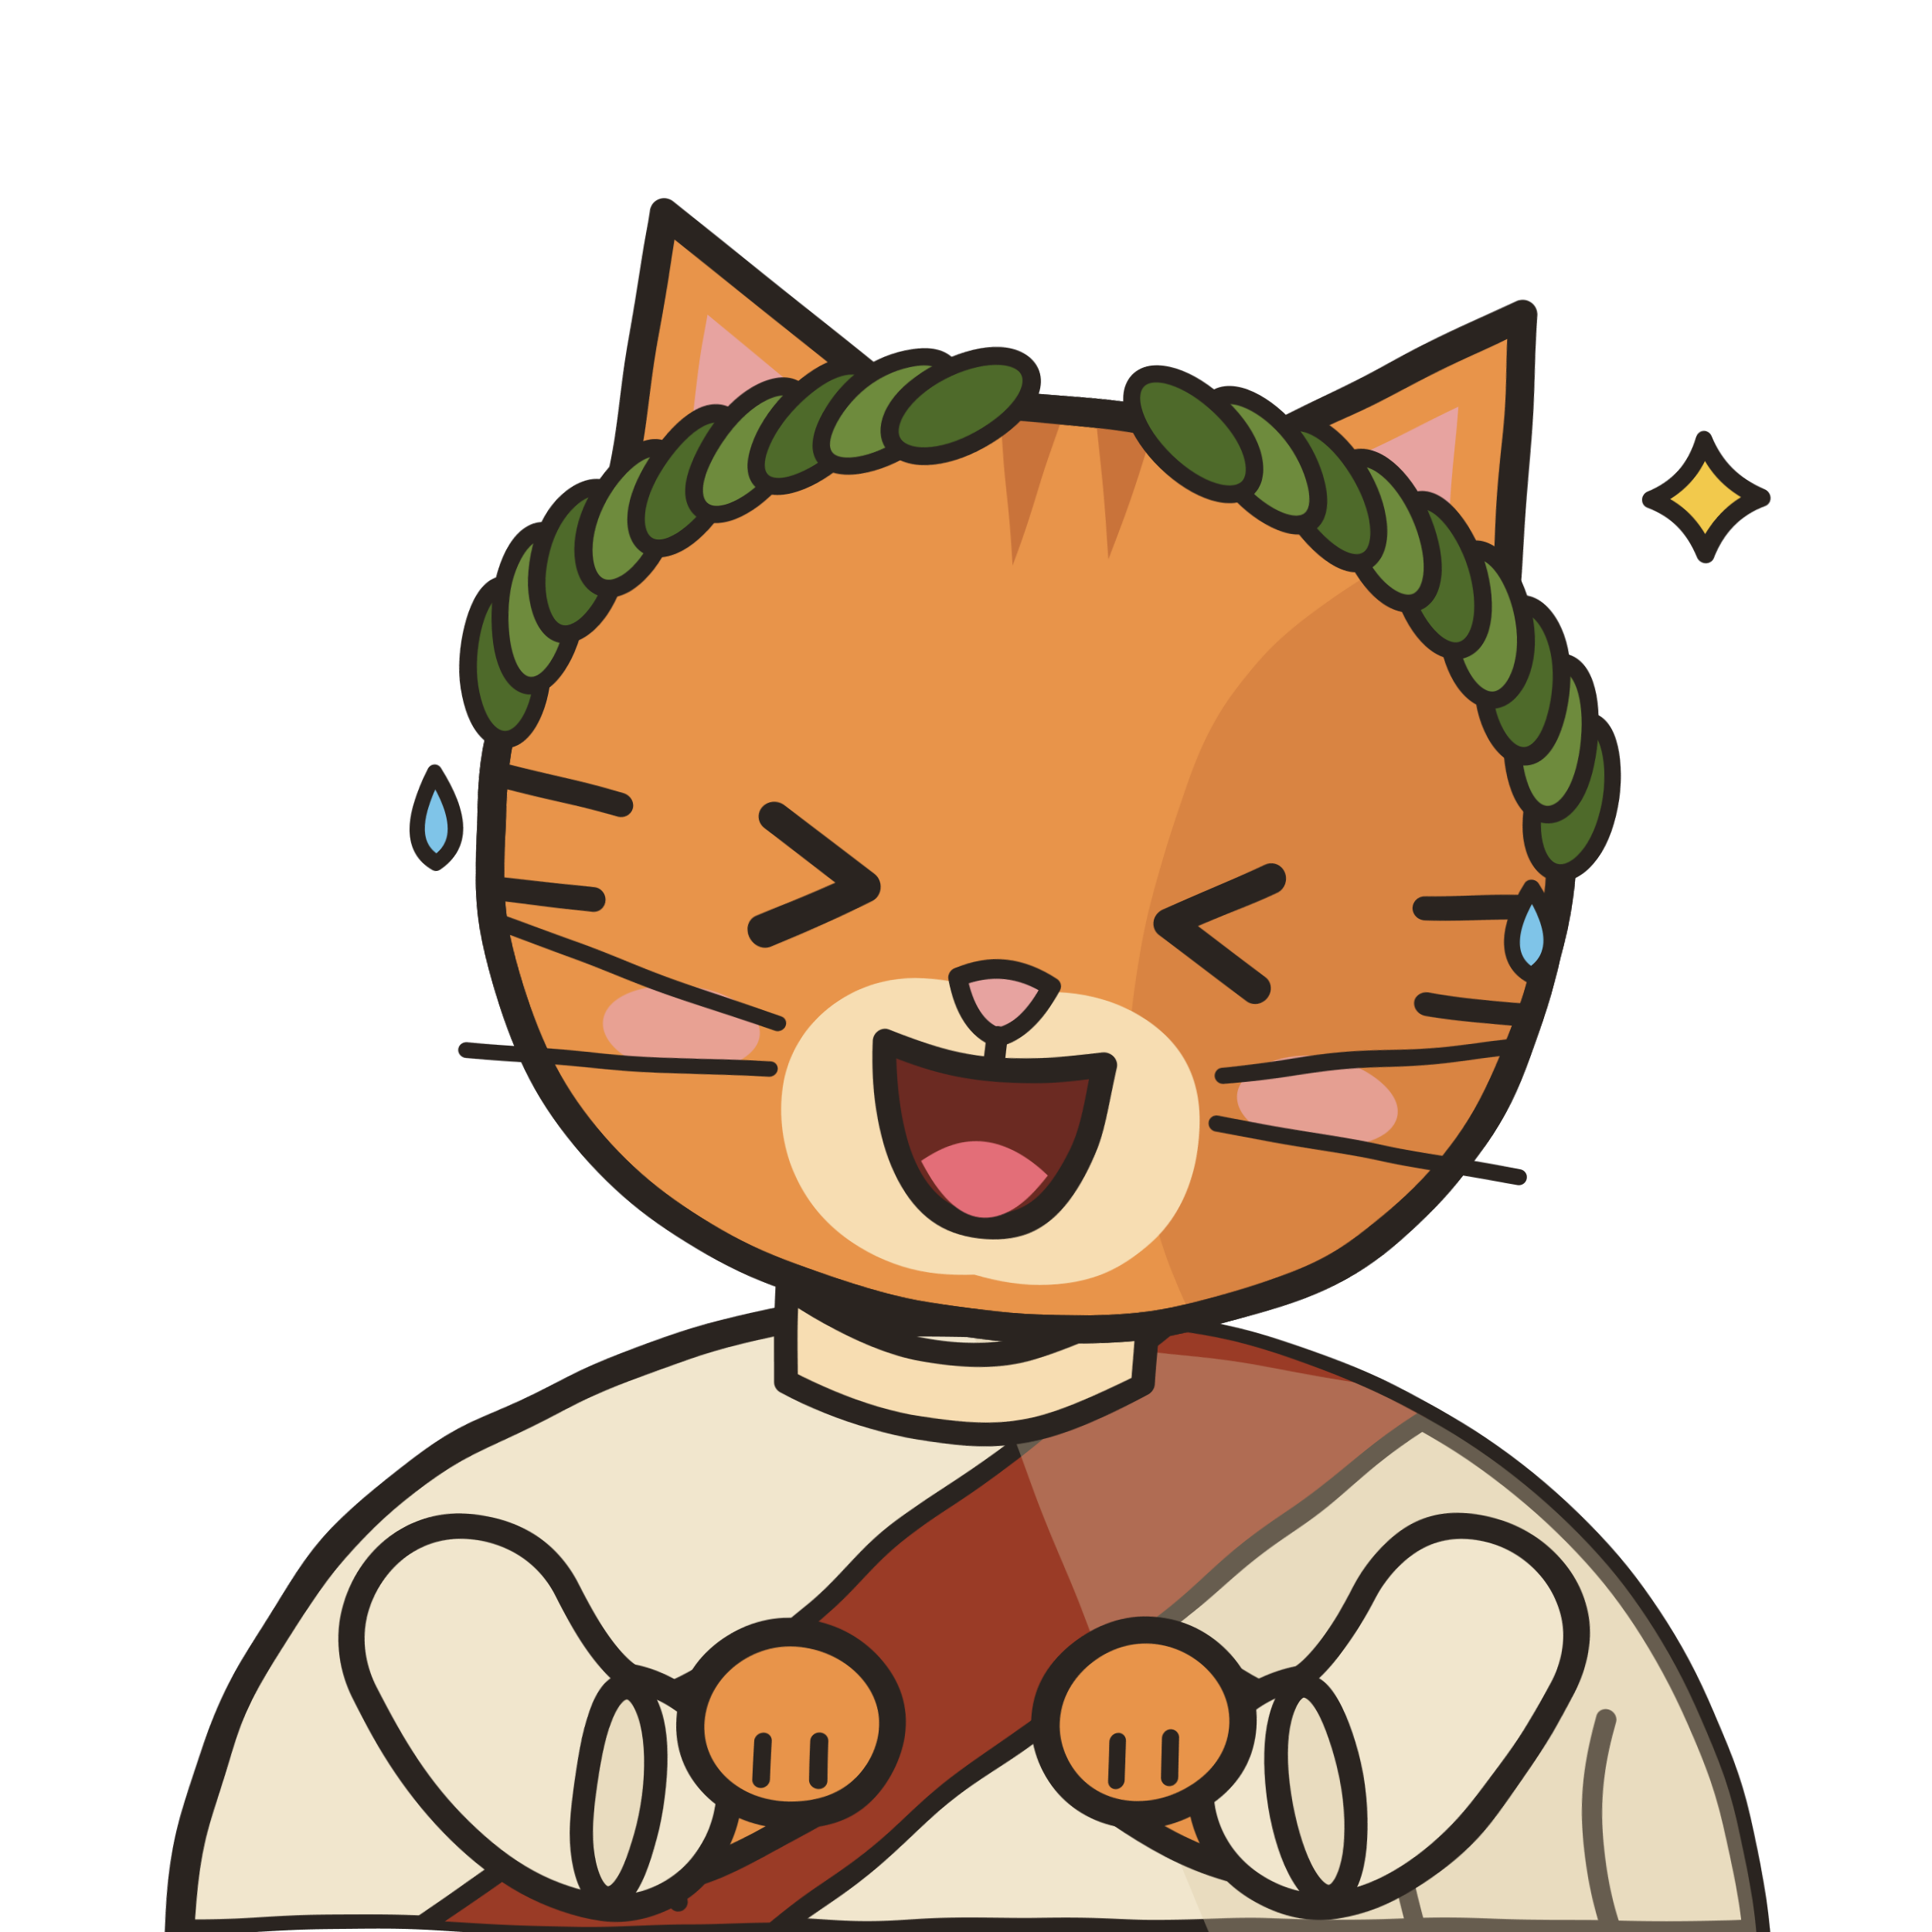
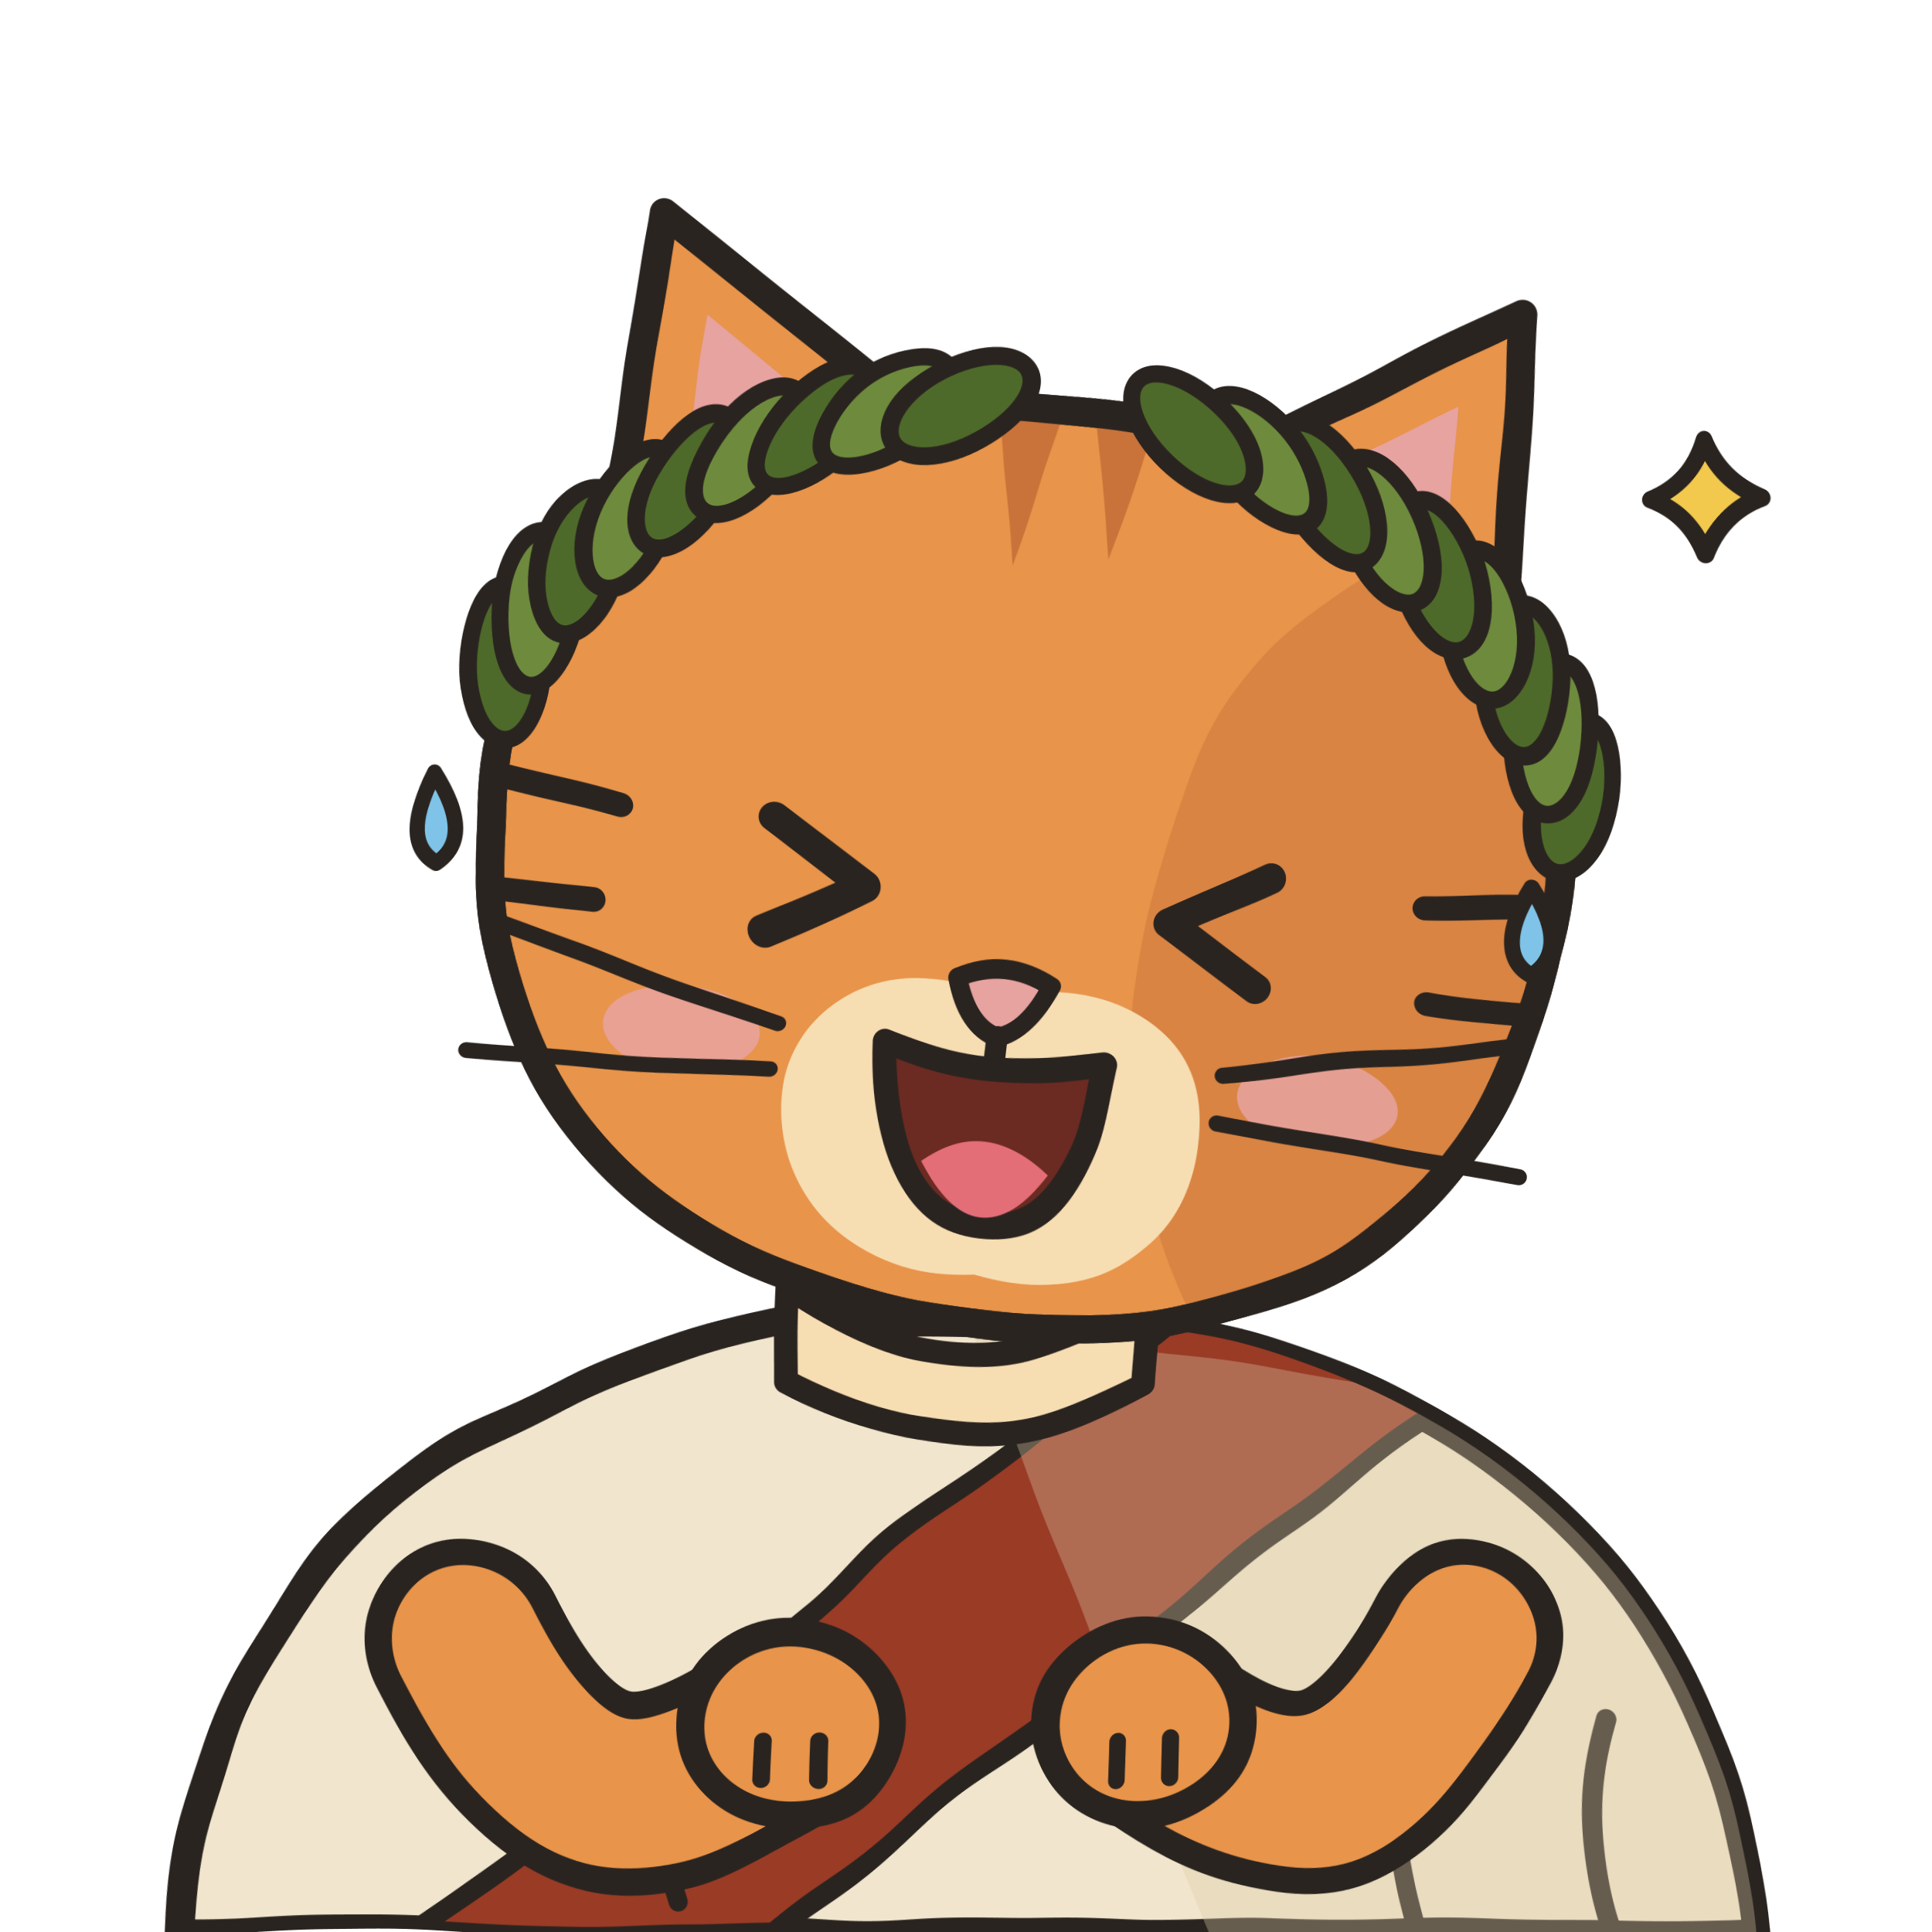
<svg xmlns="http://www.w3.org/2000/svg" viewBox="0 0 240 240" width="240" height="240">
  <defs>
    <filter id="rough" x="-5%" y="-5%" width="110%" height="110%">
      <feTurbulence type="fractalNoise" baseFrequency="0.035" numOctaves="2" seed="7" result="n" />
      <feDisplacementMap in="SourceGraphic" in2="n" scale="2.2" />
    </filter>
    <clipPath id="head">
      <path d="M54,96 C50,56 84,36 120,36 C156,36 190,56 186,96 C184,132 156,150 120,150 C84,150 56,132 54,96 Z" />
    </clipPath>
    <clipPath id="body">
      <path d="M22,240 C26,196 58,170 100,164 L140,164 C182,170 214,196 218,240 Z" />
    </clipPath>
  </defs>
  <g filter="url(#rough)">
    <path d="M22,240 C26,196 58,170 100,164 L140,164 C182,170 214,196 218,240 Z" fill="#F1E6CD" stroke="#2A2420" stroke-width="3.6" stroke-linejoin="round" stroke-linecap="round" />
    <g clip-path="url(#body)">
      <path d="M150,160 L190,166 L96,240 L52,240 Z" fill="#9A3B26" stroke="#2A2420" stroke-width="2.4" stroke-linejoin="round" stroke-linecap="round" />
      <path d="M60,206 Q78,214 84,236" fill="none" stroke="#2A2420" stroke-width="2.4" stroke-linecap="round" stroke-linejoin="round" />
      <path d="M178,200 Q170,218 176,240" fill="none" stroke="#2A2420" stroke-width="2.4" stroke-linecap="round" stroke-linejoin="round" />
      <path d="M200,214 Q196,228 200,240" fill="none" stroke="#2A2420" stroke-width="2.4" stroke-linecap="round" stroke-linejoin="round" />
      <path d="M120,164 L220,180 L220,240 L150,240 Z" fill="#D9C9A6" opacity=".35" />
    </g>
    <path d="M98,160 Q120,176 142,160 L142,172 Q120,184 98,172 Z" fill="#F7DDB2" stroke="#2A2420" stroke-width="3" stroke-linejoin="round" stroke-linecap="round" />
    <g transform="translate(0 14) rotate(7 120 150)">
      <path d="M64,74 L66,18 L108,44 Z" fill="#E8944A" stroke="#2A2420" stroke-width="3.6" stroke-linejoin="round" stroke-linecap="round" />
      <path d="M72,64 L73,30 L98,46 Z" fill="#E7A3A0" />
      <path d="M176,74 L174,18 L132,44 Z" fill="#E8944A" stroke="#2A2420" stroke-width="3.6" stroke-linejoin="round" stroke-linecap="round" />
      <path d="M168,64 L167,30 L142,46 Z" fill="#E7A3A0" />
      <path d="M54,96 C50,56 84,36 120,36 C156,36 190,56 186,96 C184,132 156,150 120,150 C84,150 56,132 54,96 Z" fill="#E8944A" stroke="#2A2420" stroke-width="3.6" stroke-linejoin="round" stroke-linecap="round" />
      <g clip-path="url(#head)">
        <ellipse cx="170" cy="104" rx="34" ry="56" fill="#C9733A" opacity=".5" />
        <path d="M110,36 L114,56 L118,36 Z M122,36 L126,54 L130,36 Z" fill="#C9733A" />
        <path d="M55,90 L70,92" fill="none" stroke="#2A2420" stroke-width="3" stroke-linecap="round" stroke-linejoin="round" />
        <path d="M55,104 L68,104" fill="none" stroke="#2A2420" stroke-width="3" stroke-linecap="round" stroke-linejoin="round" />
        <path d="M185,90 L170,92" fill="none" stroke="#2A2420" stroke-width="3" stroke-linecap="round" stroke-linejoin="round" />
        <path d="M185,104 L172,104" fill="none" stroke="#2A2420" stroke-width="3" stroke-linecap="round" stroke-linejoin="round" />
      </g>
      <path d="M54,96 C50,56 84,36 120,36 C156,36 190,56 186,96 C184,132 156,150 120,150 C84,150 56,132 54,96 Z" fill="none" stroke="#2A2420" stroke-width="3.6" stroke-linejoin="round" stroke-linecap="round" />
      <path d="M94,124 C94,110 108,106 120,110 C132,106 146,110 146,124 C146,140 132,146 120,144 C108,146 94,140 94,124 Z" fill="#F7DDB2" />
      <ellipse cx="53.4" cy="76.1" rx="9.5" ry="4.8" transform="rotate(263.0 53.4 76.1)" fill="#4E6A2A" stroke="#2A2420" stroke-width="2.2" stroke-linejoin="round" stroke-linecap="round" />
      <ellipse cx="56.8" cy="69.0" rx="9.5" ry="4.8" transform="rotate(270.5 56.8 69.0)" fill="#6E8B3D" stroke="#2A2420" stroke-width="2.2" stroke-linejoin="round" stroke-linecap="round" />
      <ellipse cx="61.3" cy="62.4" rx="9.5" ry="4.8" transform="rotate(278.0 61.3 62.4)" fill="#4E6A2A" stroke="#2A2420" stroke-width="2.2" stroke-linejoin="round" stroke-linecap="round" />
      <ellipse cx="66.8" cy="56.3" rx="9.5" ry="4.8" transform="rotate(285.5 66.8 56.3)" fill="#6E8B3D" stroke="#2A2420" stroke-width="2.2" stroke-linejoin="round" stroke-linecap="round" />
      <ellipse cx="73.2" cy="50.9" rx="9.5" ry="4.8" transform="rotate(293.0 73.2 50.9)" fill="#4E6A2A" stroke="#2A2420" stroke-width="2.2" stroke-linejoin="round" stroke-linecap="round" />
      <ellipse cx="80.4" cy="46.2" rx="9.5" ry="4.8" transform="rotate(300.5 80.4 46.2)" fill="#6E8B3D" stroke="#2A2420" stroke-width="2.2" stroke-linejoin="round" stroke-linecap="round" />
      <ellipse cx="88.2" cy="42.3" rx="9.5" ry="4.8" transform="rotate(308.0 88.2 42.3)" fill="#4E6A2A" stroke="#2A2420" stroke-width="2.2" stroke-linejoin="round" stroke-linecap="round" />
      <ellipse cx="96.6" cy="39.3" rx="9.5" ry="4.8" transform="rotate(315.5 96.6 39.3)" fill="#6E8B3D" stroke="#2A2420" stroke-width="2.2" stroke-linejoin="round" stroke-linecap="round" />
      <ellipse cx="105.4" cy="37.3" rx="9.5" ry="4.8" transform="rotate(323.0 105.4 37.3)" fill="#4E6A2A" stroke="#2A2420" stroke-width="2.2" stroke-linejoin="round" stroke-linecap="round" />
      <ellipse cx="186.6" cy="76.1" rx="9.5" ry="4.8" transform="rotate(457.0 186.6 76.1)" fill="#4E6A2A" stroke="#2A2420" stroke-width="2.2" stroke-linejoin="round" stroke-linecap="round" />
      <ellipse cx="183.2" cy="69.0" rx="9.5" ry="4.8" transform="rotate(449.5 183.2 69.0)" fill="#6E8B3D" stroke="#2A2420" stroke-width="2.2" stroke-linejoin="round" stroke-linecap="round" />
      <ellipse cx="178.7" cy="62.4" rx="9.5" ry="4.8" transform="rotate(442.0 178.7 62.4)" fill="#4E6A2A" stroke="#2A2420" stroke-width="2.2" stroke-linejoin="round" stroke-linecap="round" />
      <ellipse cx="173.2" cy="56.3" rx="9.5" ry="4.8" transform="rotate(434.5 173.2 56.3)" fill="#6E8B3D" stroke="#2A2420" stroke-width="2.2" stroke-linejoin="round" stroke-linecap="round" />
      <ellipse cx="166.8" cy="50.9" rx="9.5" ry="4.8" transform="rotate(427.0 166.8 50.9)" fill="#4E6A2A" stroke="#2A2420" stroke-width="2.2" stroke-linejoin="round" stroke-linecap="round" />
      <ellipse cx="159.6" cy="46.2" rx="9.5" ry="4.8" transform="rotate(419.5 159.6 46.2)" fill="#6E8B3D" stroke="#2A2420" stroke-width="2.2" stroke-linejoin="round" stroke-linecap="round" />
      <ellipse cx="151.8" cy="42.3" rx="9.5" ry="4.8" transform="rotate(412.0 151.8 42.3)" fill="#4E6A2A" stroke="#2A2420" stroke-width="2.2" stroke-linejoin="round" stroke-linecap="round" />
      <ellipse cx="143.4" cy="39.3" rx="9.5" ry="4.8" transform="rotate(404.5 143.4 39.3)" fill="#6E8B3D" stroke="#2A2420" stroke-width="2.2" stroke-linejoin="round" stroke-linecap="round" />
      <ellipse cx="134.6" cy="37.3" rx="9.5" ry="4.8" transform="rotate(397.0 134.6 37.3)" fill="#4E6A2A" stroke="#2A2420" stroke-width="2.2" stroke-linejoin="round" stroke-linecap="round" />
      <path d="M89,91 L101,98 L89,105" fill="none" stroke="#2A2420" stroke-width="3.8" stroke-linecap="round" stroke-linejoin="round" />
      <path d="M151,91 L139,98 L151,105" fill="none" stroke="#2A2420" stroke-width="3.8" stroke-linecap="round" stroke-linejoin="round" />
      <ellipse cx="80" cy="118" rx="10" ry="5.5" fill="#E7A3A0" opacity="0.85" />
      <ellipse cx="160" cy="118" rx="10" ry="5.5" fill="#E7A3A0" opacity="0.85" />
      <path d="M114,108 Q120,105 126,108 Q124,114 120,115 Q116,114 114,108 Z" fill="#E7A3A0" stroke="#2A2420" stroke-width="2.4" stroke-linejoin="round" stroke-linecap="round" />
      <path d="M120,115 L120,118" fill="none" stroke="#2A2420" stroke-width="2.8" stroke-linecap="round" stroke-linejoin="round" />
      <path d="M106,117 Q120,121 134,117 Q132,138 120,138 Q108,138 106,117 Z" fill="#6B2A22" stroke="#2A2420" stroke-width="3" stroke-linejoin="round" stroke-linecap="round" />
      <path d="M112,131 Q120,125 128,131 Q124,137 120,137 Q116,137 112,131 Z" fill="#E36E78" />
      <path d="M92,116 L56,108" fill="none" stroke="#2A2420" stroke-width="2" stroke-linecap="round" stroke-linejoin="round" />
      <path d="M92,122 L54,124" fill="none" stroke="#2A2420" stroke-width="2" stroke-linecap="round" stroke-linejoin="round" />
      <path d="M148,116 L184,108" fill="none" stroke="#2A2420" stroke-width="2" stroke-linecap="round" stroke-linejoin="round" />
      <path d="M148,122 L186,124" fill="none" stroke="#2A2420" stroke-width="2" stroke-linecap="round" stroke-linejoin="round" />
    </g>
-     <path d="M76.5,222.5 C83.0,223.5 90.0,220.0 98.0,214.0" fill="none" stroke="#2A2420" stroke-width="25.0" stroke-linecap="round" />
-     <path d="M76.5,222.5 C83.0,223.5 90.0,220.0 98.0,214.0" fill="none" stroke="#E8944A" stroke-width="18.5" stroke-linecap="round" />
-     <path d="M58.0,204.0 C64.0,216.0 70.0,221.5 76.5,222.5" fill="none" stroke="#2A2420" stroke-width="31.5" stroke-linecap="round" />
-     <path d="M58.0,204.0 C64.0,216.0 70.0,221.5 76.5,222.5" fill="none" stroke="#F1E6CD" stroke-width="25" stroke-linecap="round" />
-     <ellipse cx="76.5" cy="222.5" rx="13" ry="4.6" transform="rotate(96.8 76.5 222.5)" fill="#E9DCBF" stroke="#2A2420" stroke-width="3" stroke-linejoin="round" stroke-linecap="round" />
+     <path d="M58,204 C70,228 82,226 98,214" fill="none" stroke="#2A2420" stroke-width="25.0" stroke-linecap="round" />
+     <path d="M58,204 C70,228 82,226 98,214" fill="none" stroke="#E8944A" stroke-width="18.5" stroke-linecap="round" />
    <g transform="rotate(0 98 214)">
      <ellipse cx="98" cy="214" rx="12.5" ry="11.5" fill="#E8944A" stroke="#2A2420" stroke-width="3.4" stroke-linejoin="round" stroke-linecap="round" />
      <path d="M94.5,216 L94.5,221" fill="none" stroke="#2A2420" stroke-width="2.2" stroke-linecap="round" stroke-linejoin="round" />
      <path d="M101.5,216 L101.5,221" fill="none" stroke="#2A2420" stroke-width="2.2" stroke-linecap="round" stroke-linejoin="round" />
    </g>
-     <path d="M163.5,222.5 C157.0,223.5 150.0,220.0 142.0,214.0" fill="none" stroke="#2A2420" stroke-width="25.0" stroke-linecap="round" />
-     <path d="M163.5,222.5 C157.0,223.5 150.0,220.0 142.0,214.0" fill="none" stroke="#E8944A" stroke-width="18.5" stroke-linecap="round" />
-     <path d="M182.0,204.0 C176.0,216.0 170.0,221.5 163.5,222.5" fill="none" stroke="#2A2420" stroke-width="31.5" stroke-linecap="round" />
-     <path d="M182.0,204.0 C176.0,216.0 170.0,221.5 163.5,222.5" fill="none" stroke="#F1E6CD" stroke-width="25" stroke-linecap="round" />
-     <ellipse cx="163.5" cy="222.5" rx="13" ry="4.6" transform="rotate(-96.8 163.5 222.5)" fill="#E9DCBF" stroke="#2A2420" stroke-width="3" stroke-linejoin="round" stroke-linecap="round" />
+     <path d="M182,204 C170,228 158,226 142,214" fill="none" stroke="#2A2420" stroke-width="25.0" stroke-linecap="round" />
+     <path d="M182,204 C170,228 158,226 142,214" fill="none" stroke="#E8944A" stroke-width="18.5" stroke-linecap="round" />
    <g transform="rotate(0 142 214)">
      <ellipse cx="142" cy="214" rx="12.5" ry="11.5" fill="#E8944A" stroke="#2A2420" stroke-width="3.4" stroke-linejoin="round" stroke-linecap="round" />
      <path d="M138.5,216 L138.5,221" fill="none" stroke="#2A2420" stroke-width="2.2" stroke-linecap="round" stroke-linejoin="round" />
      <path d="M145.5,216 L145.5,221" fill="none" stroke="#2A2420" stroke-width="2.2" stroke-linecap="round" stroke-linejoin="round" />
    </g>
    <path d="M54,96 Q59,104 54,107 Q49,104 54,96 Z" fill="#7FC4E8" stroke="#2A2420" stroke-width="2" stroke-linejoin="round" stroke-linecap="round" />
    <path d="M190,110 Q195,118 190,121 Q185,118 190,110 Z" fill="#7FC4E8" stroke="#2A2420" stroke-width="2" stroke-linejoin="round" stroke-linecap="round" />
    <path d="M212,55 Q214,60 219,62 Q214,64 212,69 Q210,64 205,62 Q210,60 212,55 Z" fill="#F2C94C" stroke="#2A2420" stroke-width="2.2" stroke-linejoin="round" stroke-linecap="round" />
  </g>
</svg>
